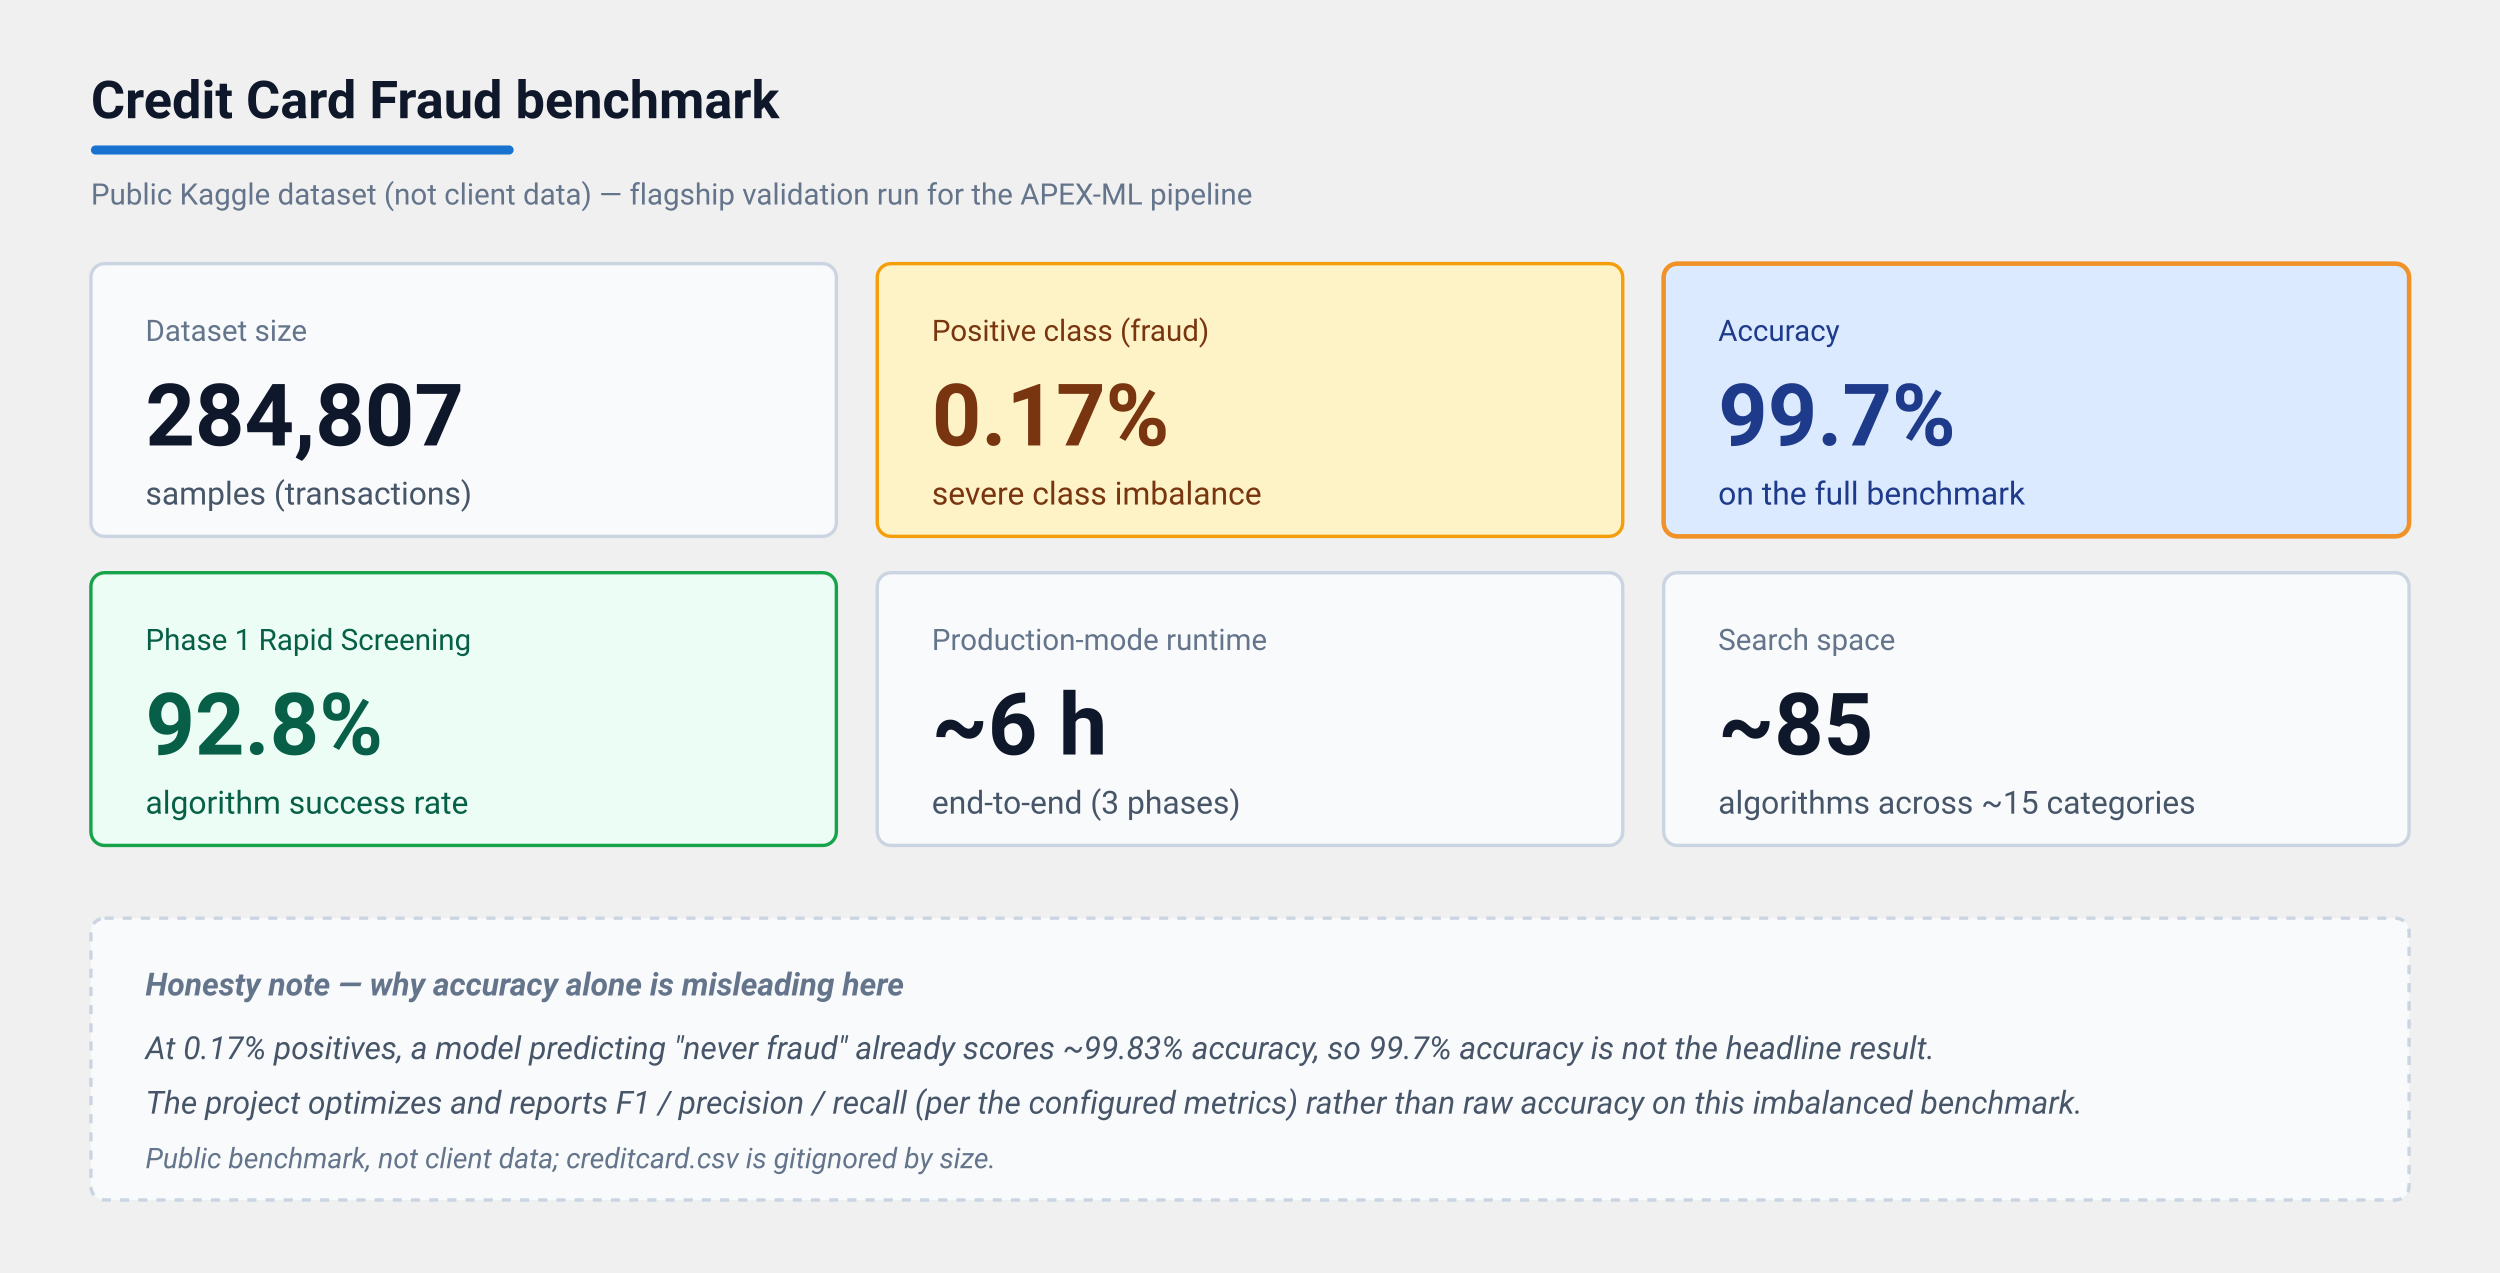
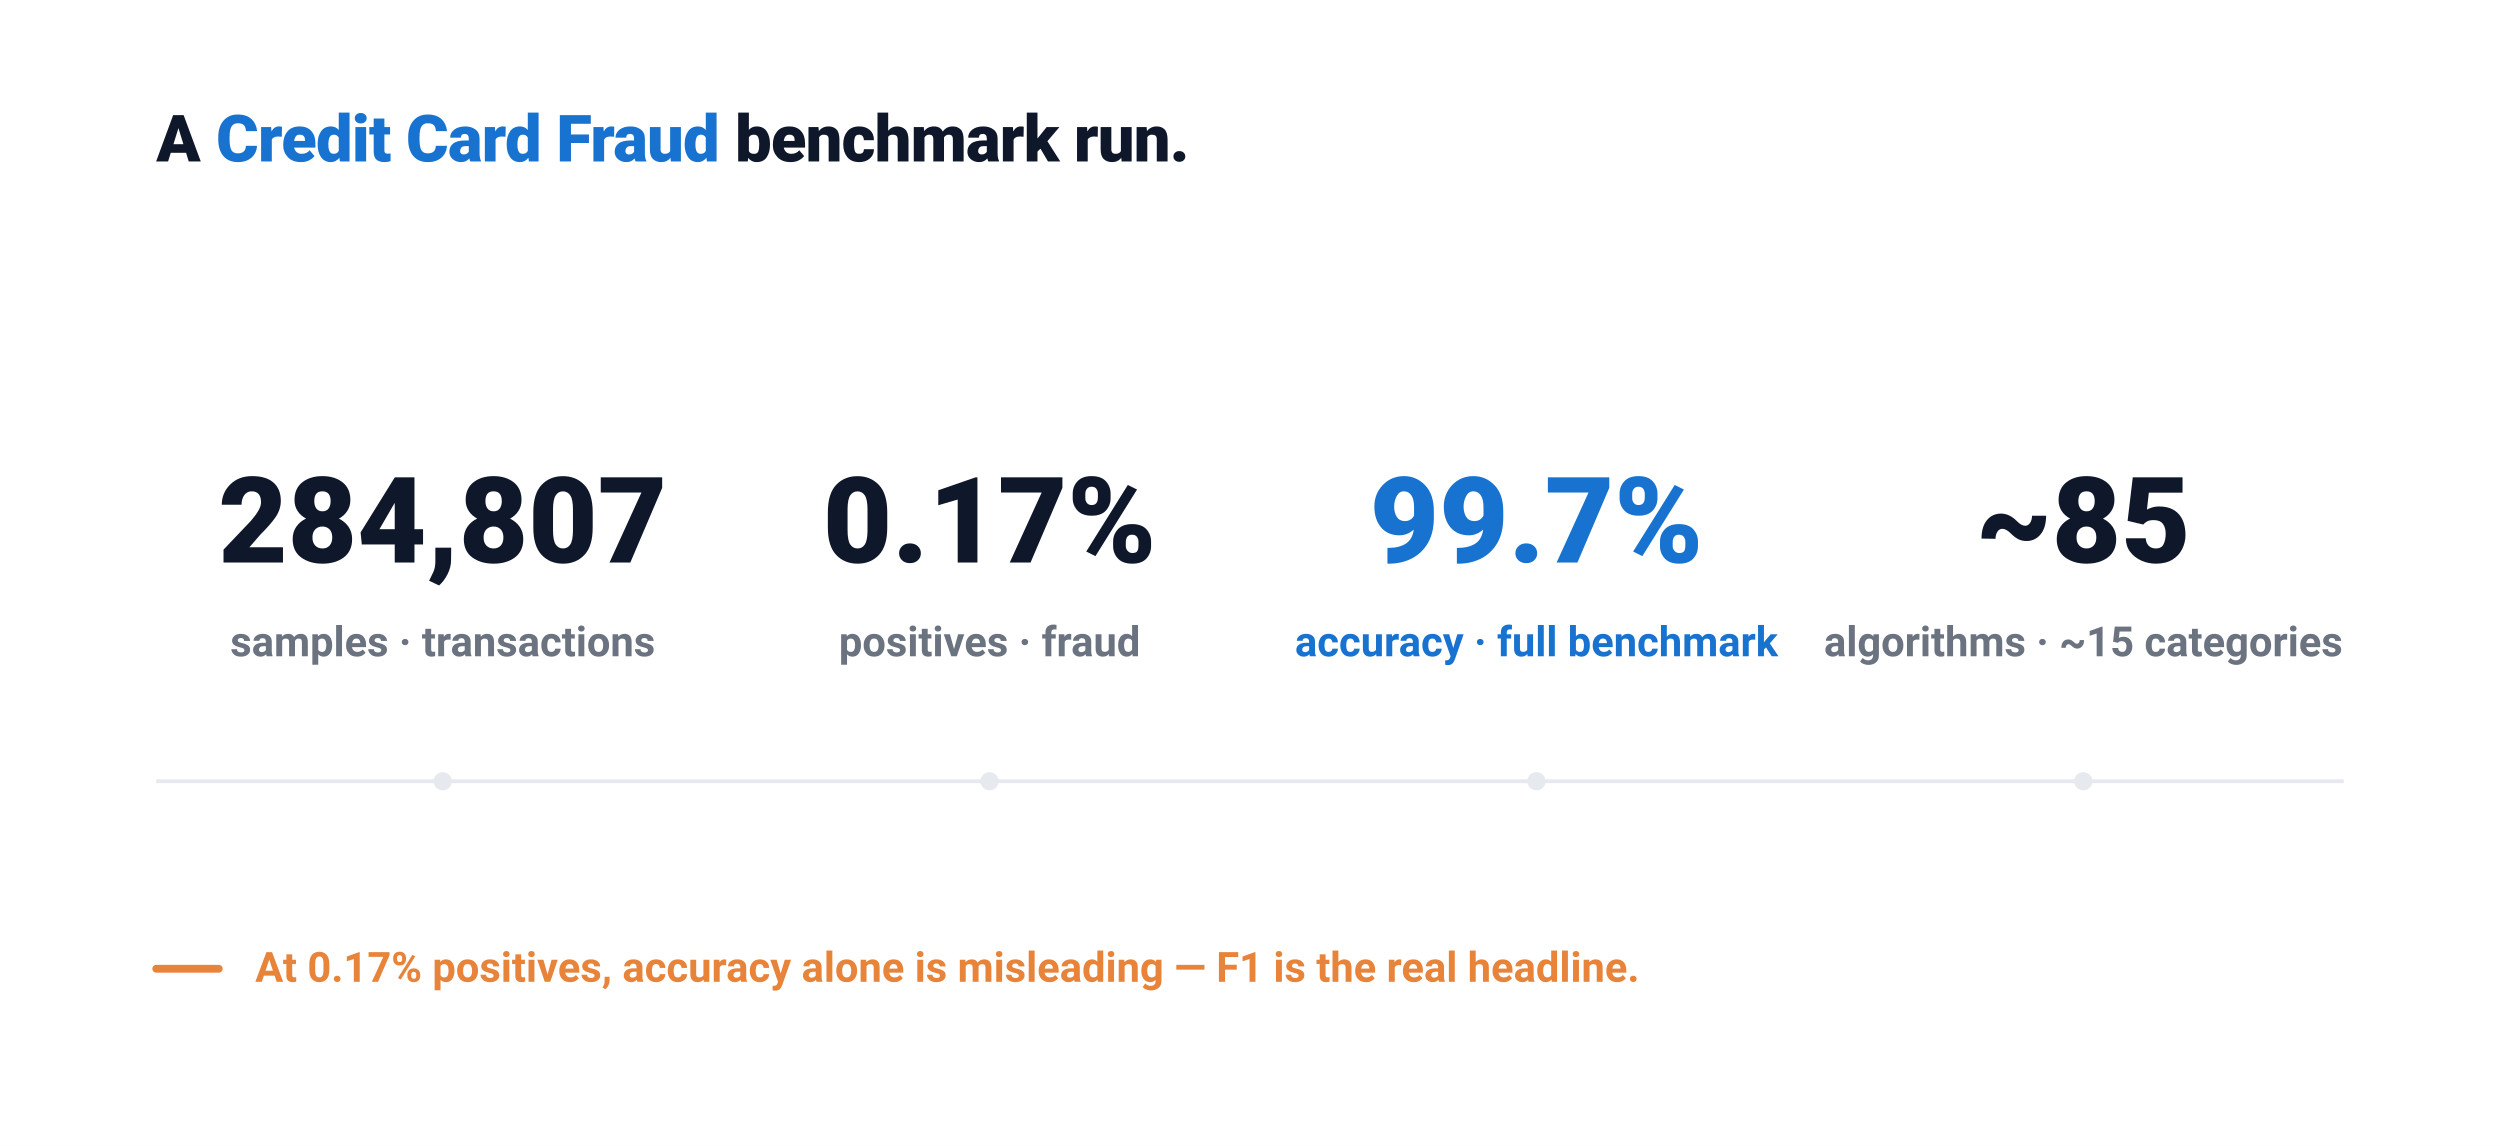
- <svg xmlns="http://www.w3.org/2000/svg" viewBox="0 0 1100 560" font-family="ui-sans-serif, system-ui, -apple-system, 'Segoe UI', Roboto, sans-serif">
-   <text x="40" y="52" font-size="23" font-weight="700" fill="#0f172a">Credit Card Fraud benchmark</text>
-   <rect x="40" y="64" width="186" height="4" rx="2" fill="#1772d0" />
-   <text x="40" y="90" font-size="13" fill="#64748b">Public Kaggle dataset (not client data) — flagship validation run for the APEX-ML pipeline</text>
-   <g>
-     <rect x="40" y="116" width="328" height="120" rx="6" fill="#f8fafc" stroke="#cbd5e1" stroke-width="1.5" />
-     <text x="64" y="150" font-size="13" fill="#64748b">Dataset size</text>
-     <text x="64" y="196" font-size="38" font-weight="700" fill="#0f172a">284,807</text>
-     <text x="64" y="222" font-size="14" fill="#475569">samples (transactions)</text>
+ <svg xmlns="http://www.w3.org/2000/svg" viewBox="0 0 960 440" font-family="ui-sans-serif, system-ui, -apple-system, 'Segoe UI', Roboto, sans-serif">
+   <rect width="960" height="440" fill="#ffffff" />
+   <text x="60" y="62" font-size="25" font-weight="800" fill="#0f172a" letter-spacing="-.3">A <tspan fill="#1772d0">Credit Card Fraud</tspan> benchmark run.</text>
+   <line x1="60" y1="300" x2="900" y2="300" stroke="#e6e9ee" stroke-width="1.5" />
+   <text x="170" y="216" text-anchor="middle" font-size="46" font-weight="800" fill="#0f172a">284,807</text>
+   <text x="170" y="252" text-anchor="middle" font-size="16" font-weight="700" fill="#6b7280">samples · transactions</text>
+   <text x="380" y="216" text-anchor="middle" font-size="46" font-weight="800" fill="#0f172a">0.17%</text>
+   <text x="380" y="252" text-anchor="middle" font-size="16" font-weight="700" fill="#6b7280">positives · fraud</text>
+   <text x="590" y="216" text-anchor="middle" font-size="46" font-weight="800" fill="#1772d0">99.7%</text>
+   <text x="590" y="252" text-anchor="middle" font-size="16" font-weight="700" fill="#1772d0">accuracy · full benchmark</text>
+   <text x="800" y="216" text-anchor="middle" font-size="46" font-weight="800" fill="#0f172a">~85</text>
+   <text x="800" y="252" text-anchor="middle" font-size="16" font-weight="700" fill="#6b7280">algorithms · ~15 categories</text>
+   <g fill="#e6e9ee">
+     <circle cx="170" cy="300" r="3.5" />
+     <circle cx="380" cy="300" r="3.5" />
+     <circle cx="590" cy="300" r="3.5" />
+     <circle cx="800" cy="300" r="3.5" />
  </g>
-   <g>
-     <rect x="386" y="116" width="328" height="120" rx="6" fill="#fef3c7" stroke="#f59e0b" stroke-width="1.5" />
-     <text x="410" y="150" font-size="13" fill="#78350f">Positive class (fraud)</text>
-     <text x="410" y="196" font-size="38" font-weight="700" fill="#78350f">0.17%</text>
-     <text x="410" y="222" font-size="14" fill="#78350f">severe class imbalance</text>
-   </g>
-   <g>
-     <rect x="732" y="116" width="328" height="120" rx="6" fill="#dbeafe" stroke="#f09228" stroke-width="2" />
-     <text x="756" y="150" font-size="13" fill="#1e3a8a">Accuracy</text>
-     <text x="756" y="196" font-size="38" font-weight="700" fill="#1e3a8a">99.7%</text>
-     <text x="756" y="222" font-size="14" fill="#1e3a8a">on the full benchmark</text>
-   </g>
-   <g>
-     <rect x="40" y="252" width="328" height="120" rx="6" fill="#ecfdf5" stroke="#16a34a" stroke-width="1.5" />
-     <text x="64" y="286" font-size="13" fill="#065f46">Phase 1 Rapid Screening</text>
-     <text x="64" y="332" font-size="38" font-weight="700" fill="#065f46">92.8%</text>
-     <text x="64" y="358" font-size="14" fill="#065f46">algorithm success rate</text>
-   </g>
-   <g>
-     <rect x="386" y="252" width="328" height="120" rx="6" fill="#f8fafc" stroke="#cbd5e1" stroke-width="1.5" />
-     <text x="410" y="286" font-size="13" fill="#64748b">Production-mode runtime</text>
-     <text x="410" y="332" font-size="38" font-weight="700" fill="#0f172a">~6 h</text>
-     <text x="410" y="358" font-size="14" fill="#475569">end-to-end (3 phases)</text>
-   </g>
-   <g>
-     <rect x="732" y="252" width="328" height="120" rx="6" fill="#f8fafc" stroke="#cbd5e1" stroke-width="1.5" />
-     <text x="756" y="286" font-size="13" fill="#64748b">Search space</text>
-     <text x="756" y="332" font-size="38" font-weight="700" fill="#0f172a">~85</text>
-     <text x="756" y="358" font-size="14" fill="#475569">algorithms across ~15 categories</text>
-   </g>
-   <g>
-     <rect x="40" y="404" width="1020" height="124" rx="6" fill="#f8fafc" stroke="#cbd5e1" stroke-width="1.5" stroke-dasharray="4 4" />
-     <text x="64" y="438" font-size="14" font-weight="700" fill="#64748b" font-style="italic">Honesty note — why accuracy alone is misleading here</text>
-     <text x="64" y="466" font-size="14" fill="#475569" font-style="italic">At 0.17% positives, a model predicting "never fraud" already scores ~99.83% accuracy, so 99.7% accuracy is not the headline result.</text>
-     <text x="64" y="490" font-size="14" fill="#475569" font-style="italic">The project optimizes and reports F1 / precision / recall (per the configured metrics) rather than raw accuracy on this imbalanced benchmark.</text>
-     <text x="64" y="514" font-size="12.5" fill="#64748b" font-style="italic">Public benchmark, not client data; creditcard.csv is gitignored by size.</text>
-   </g>
+   <line x1="60" y1="372" x2="84" y2="372" stroke="#e8833a" stroke-width="3" stroke-linecap="round" />
+   <text x="98" y="377" font-size="16" font-weight="600" fill="#e8833a">At 0.17% positives, accuracy alone is misleading — F1 is the real headline.</text>
</svg>
